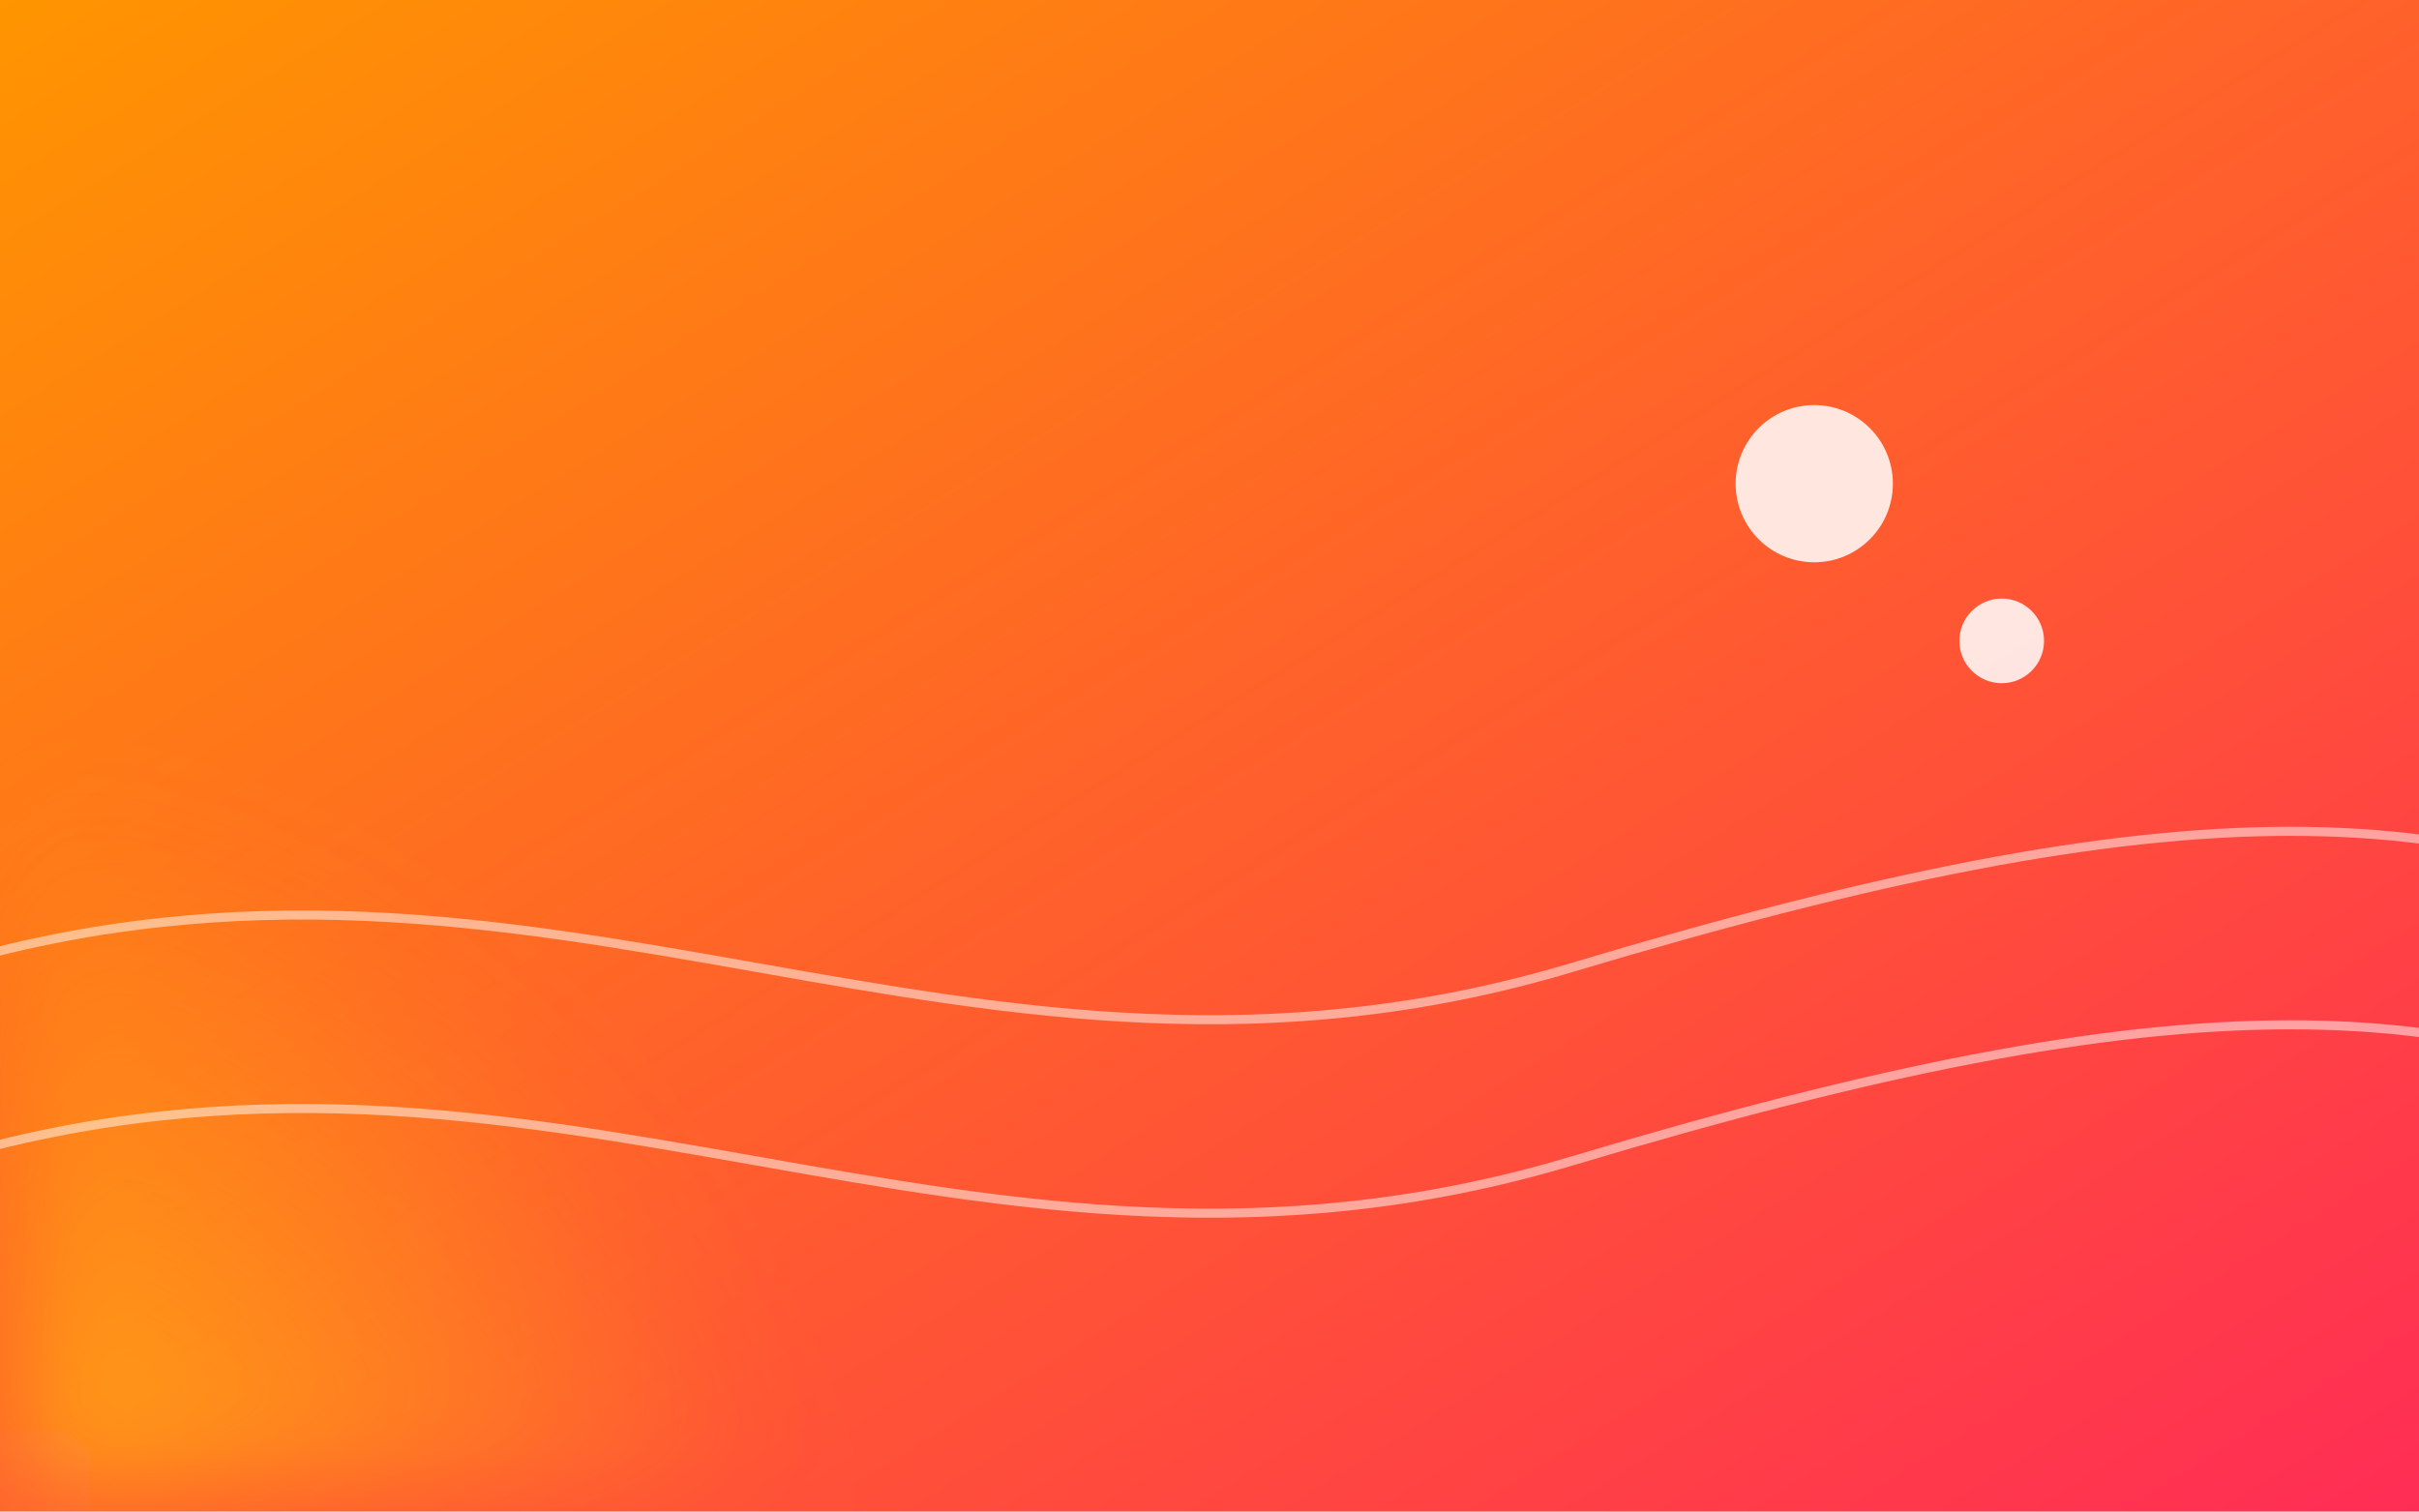
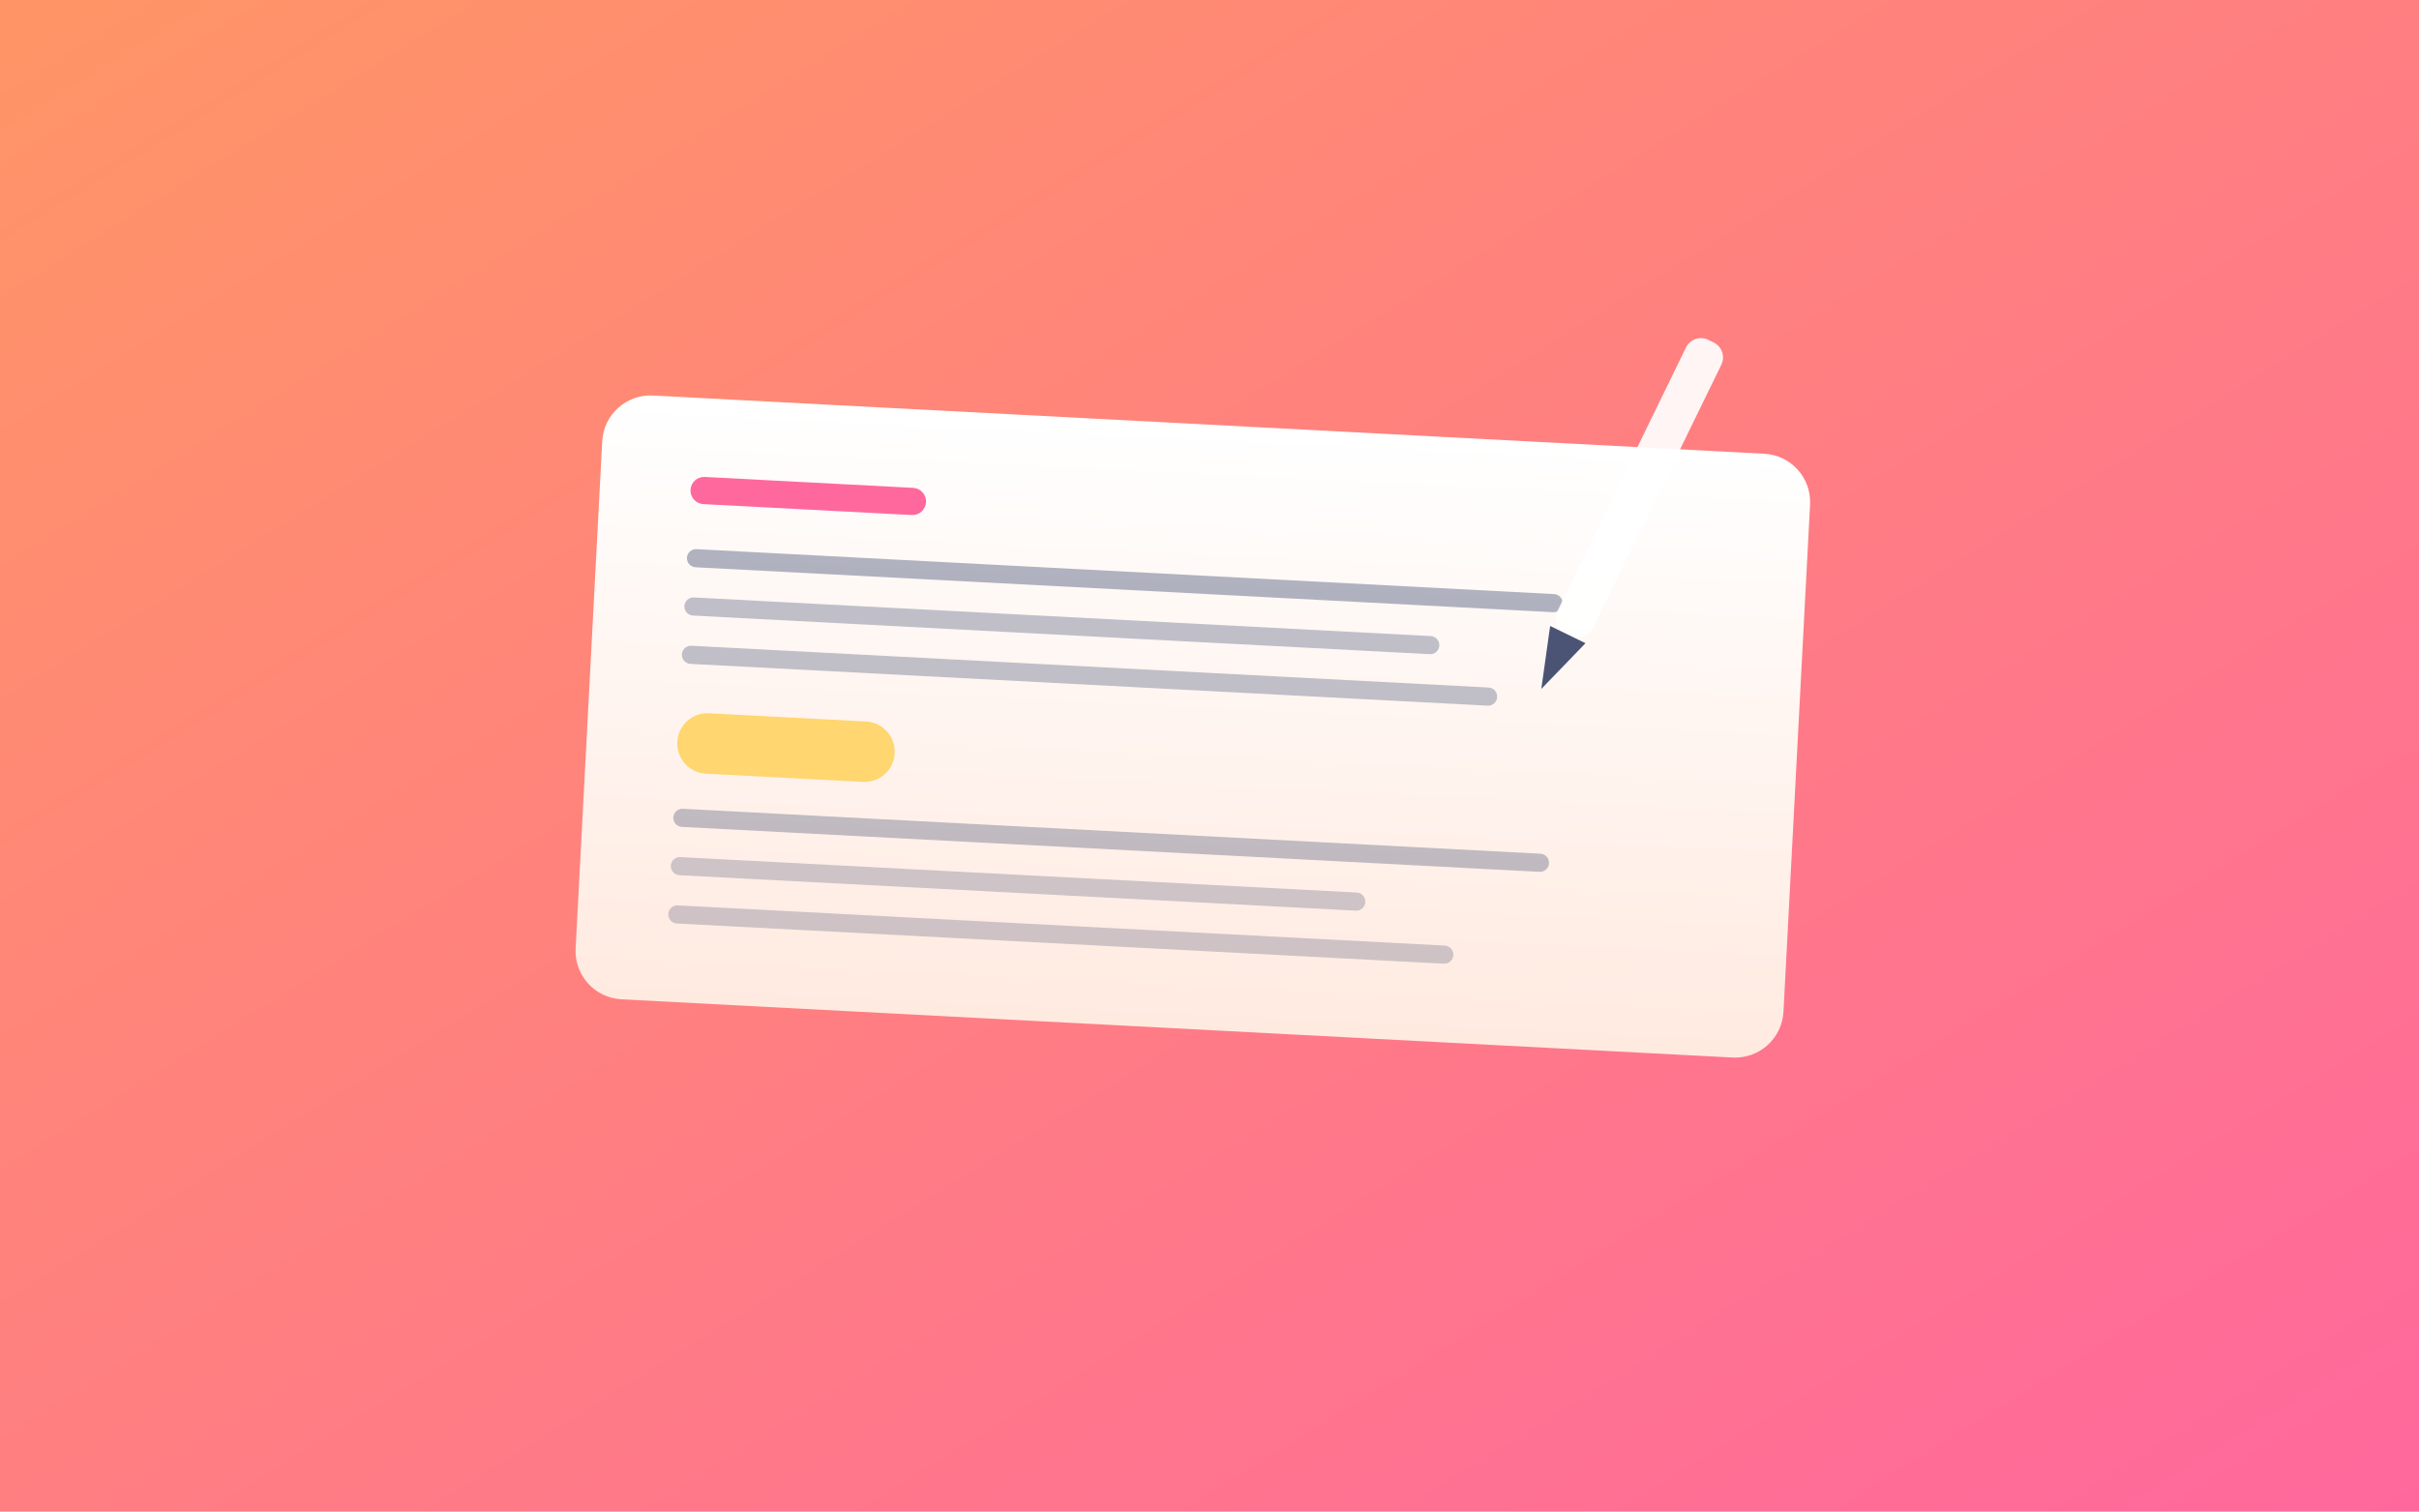
<svg xmlns="http://www.w3.org/2000/svg" width="800" height="500" viewBox="0 0 800 500" preserveAspectRatio="xMidYMid slice">
  <defs>
    <linearGradient id="bg" x1="0" y1="0" x2="1" y2="1">
-       <stop offset="0" stop-color="#FF9500" />
-       <stop offset="1" stop-color="#FF2D55" />
+       <stop offset="0" stop-color="#FF9566" />
+       <stop offset="1" stop-color="#FF689D" />
    </linearGradient>
-     <radialGradient id="glow" cx="0.2" cy="0.82" r="0.6">
-       <stop offset="0" stop-color="#FFD60A" stop-opacity="0.75" />
-       <stop offset="1" stop-color="#FFD60A" stop-opacity="0" />
-     </radialGradient>
-     <filter id="b">
-       <feGaussianBlur stdDeviation="22" />
-     </filter>
+     <linearGradient id="page" x1="0" y1="0" x2="0" y2="1">
+       <stop offset="0" stop-color="#FFFFFF" />
+       <stop offset="1" stop-color="#FFEAE0" />
+     </linearGradient>
  </defs>
  <rect width="800" height="500" fill="url(#bg)" />
-   <g filter="url(#b)">
-     <circle cx="120" cy="400" r="250" fill="url(#glow)" />
+   <g transform="translate(200 130) rotate(3)">
+     <rect width="400" height="200" rx="16" fill="url(#page)" />
+     <rect x="30" y="26" width="78" height="9" rx="4.5" fill="#FF689D" />
+     <rect x="30" y="50" width="290" height="6" rx="3" fill="#1E2A55" opacity="0.35" />
+     <rect x="30" y="66" width="250" height="6" rx="3" fill="#1E2A55" opacity="0.28" />
+     <rect x="30" y="82" width="270" height="6" rx="3" fill="#1E2A55" opacity="0.28" />
+     <rect x="30" y="104" width="72" height="20" rx="10" fill="#FFD66F" />
+     <rect x="30" y="136" width="290" height="6" rx="3" fill="#1E2A55" opacity="0.28" />
+     <rect x="30" y="152" width="230" height="6" rx="3" fill="#1E2A55" opacity="0.22" />
+     <rect x="30" y="168" width="260" height="6" rx="3" fill="#1E2A55" opacity="0.22" />
  </g>
-   <g fill="none" stroke="#ffffff" stroke-opacity="0.5" stroke-width="3">
-     <path d="M-20 320 C 180 260 320 380 520 320 S 820 260 920 320" />
-     <path d="M-20 384 C 180 324 320 444 520 384 S 820 324 920 384" />
-   </g>
-   <g fill="#ffffff" fill-opacity="0.85">
-     <circle cx="600" cy="160" r="26" />
-     <circle cx="662" cy="212" r="14" />
+   <g transform="translate(560 110) rotate(26)">
+     <rect x="0" y="0" width="13" height="108" rx="5.5" fill="#FFFFFF" fill-opacity="0.92" />
+     <polygon points="0,108 13,108 6.5,128" fill="#1E2A55" opacity="0.8" />
  </g>
</svg>
